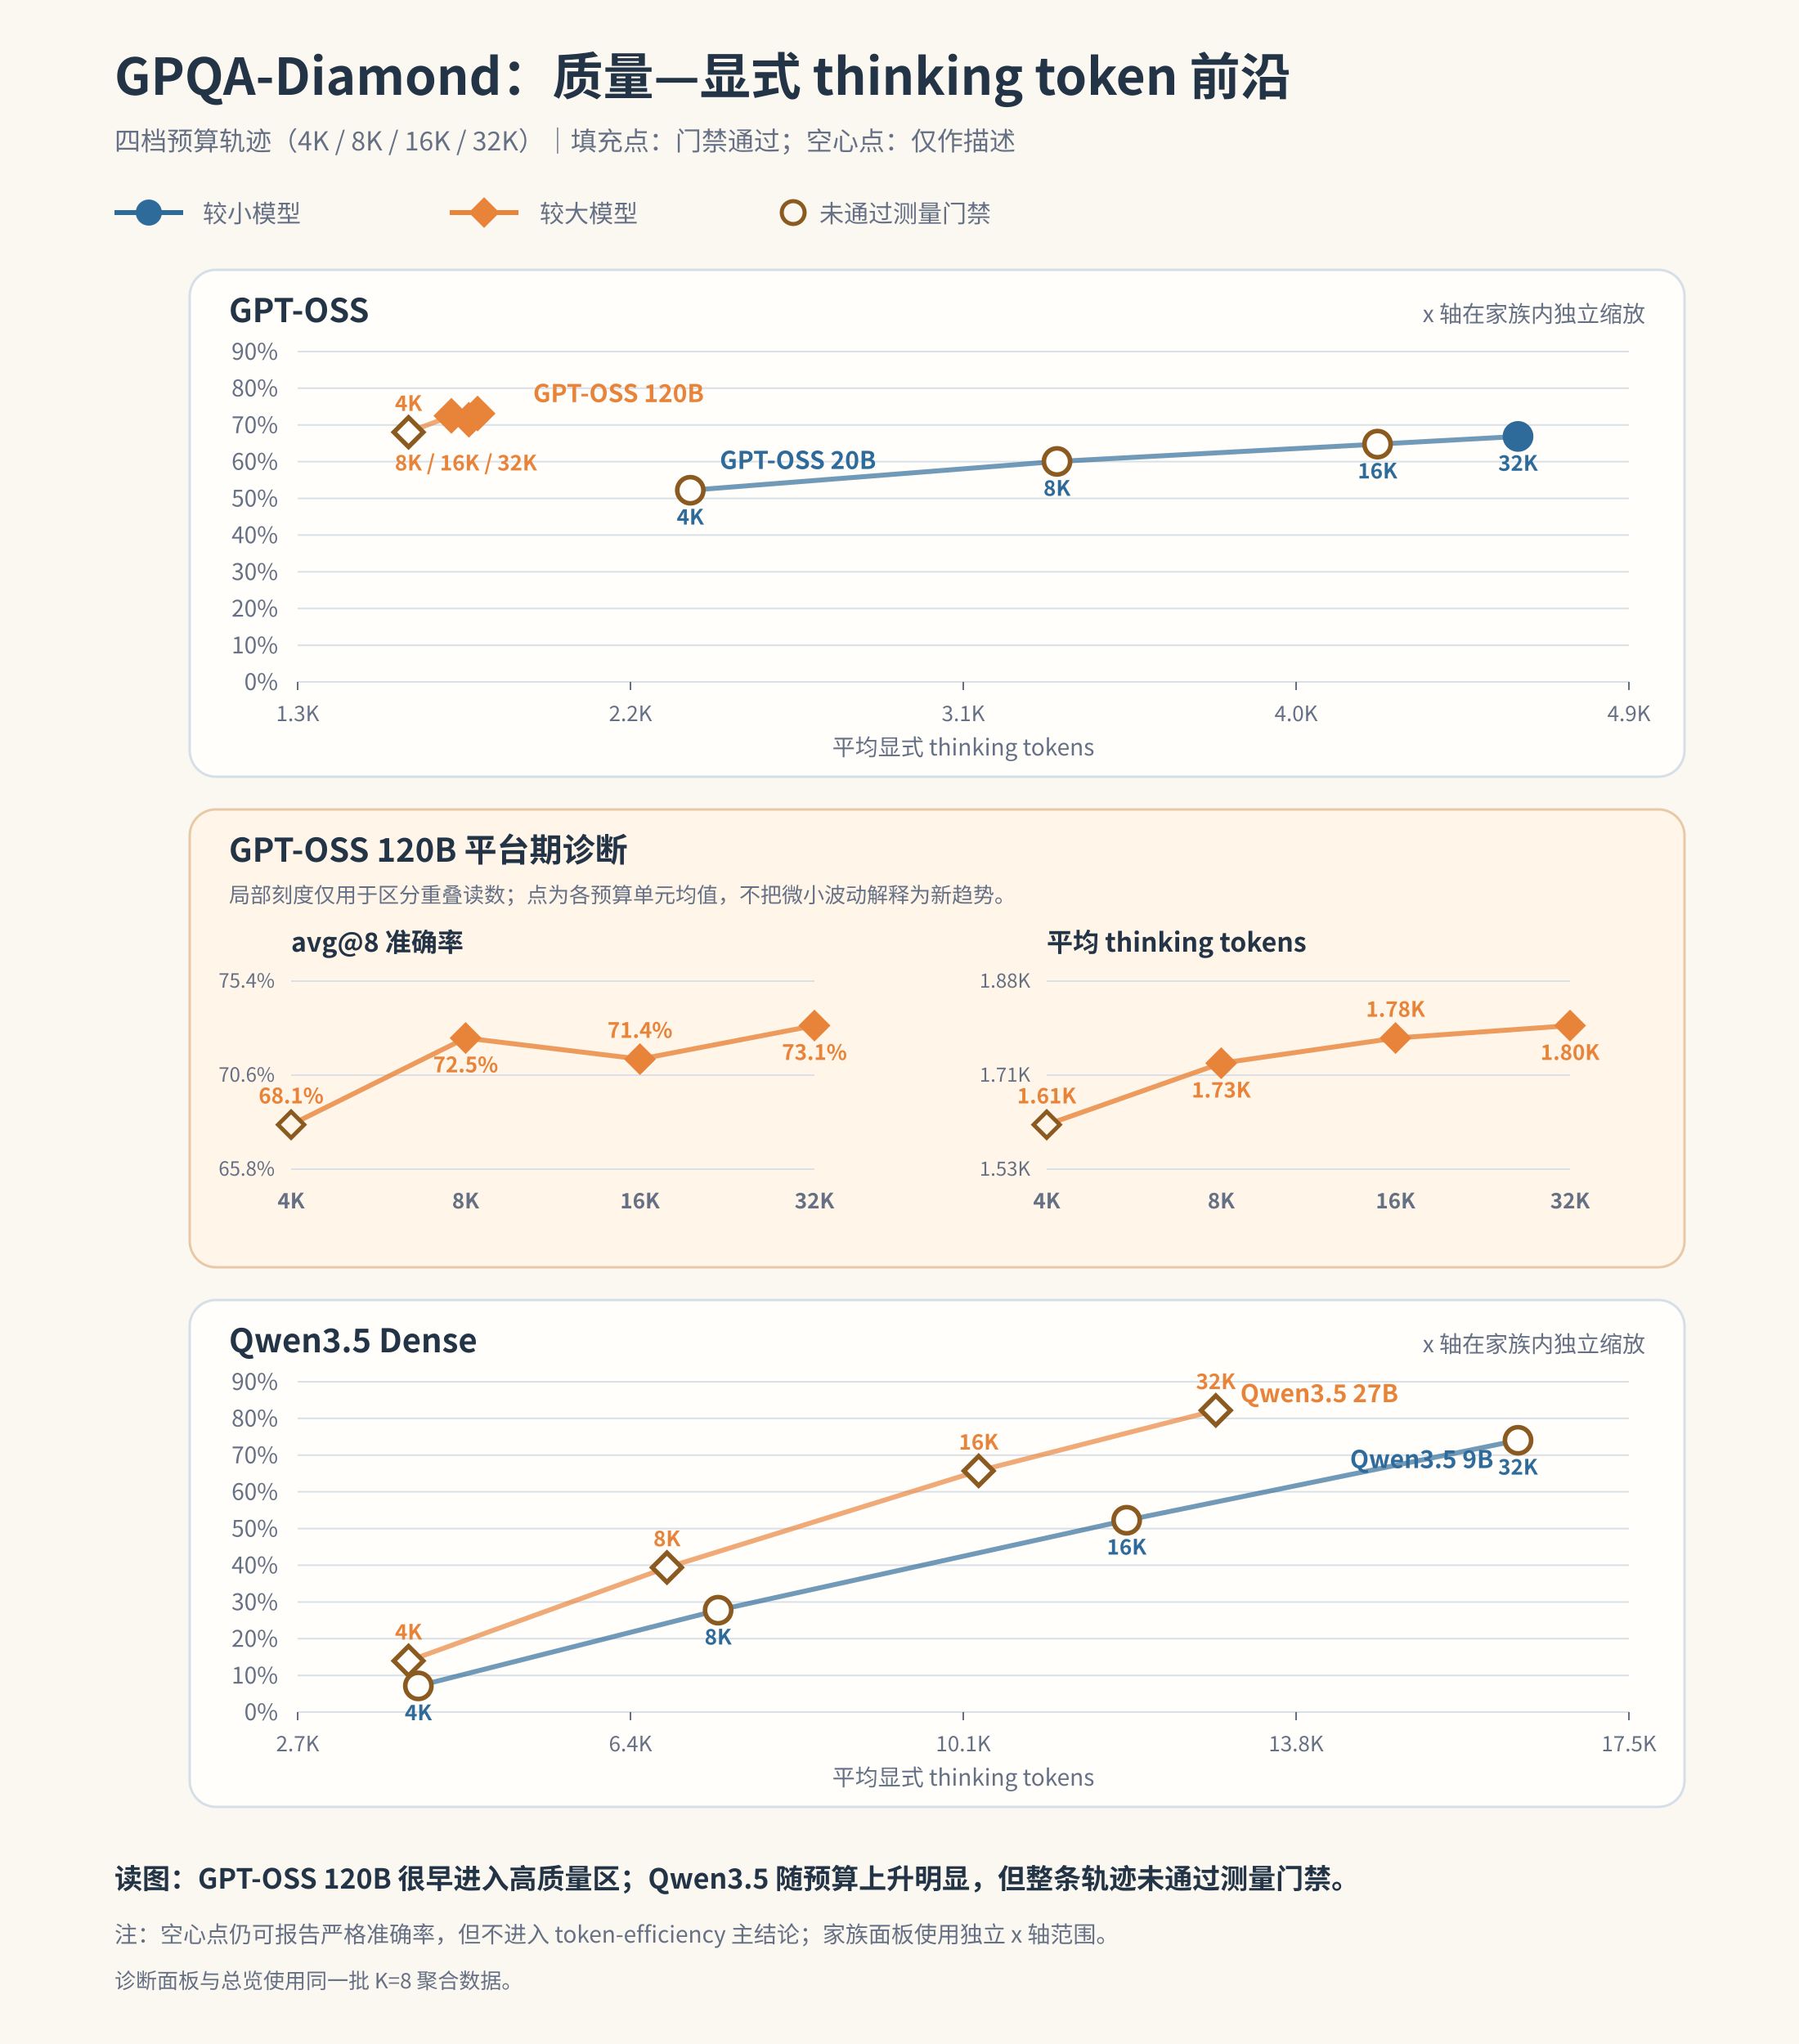
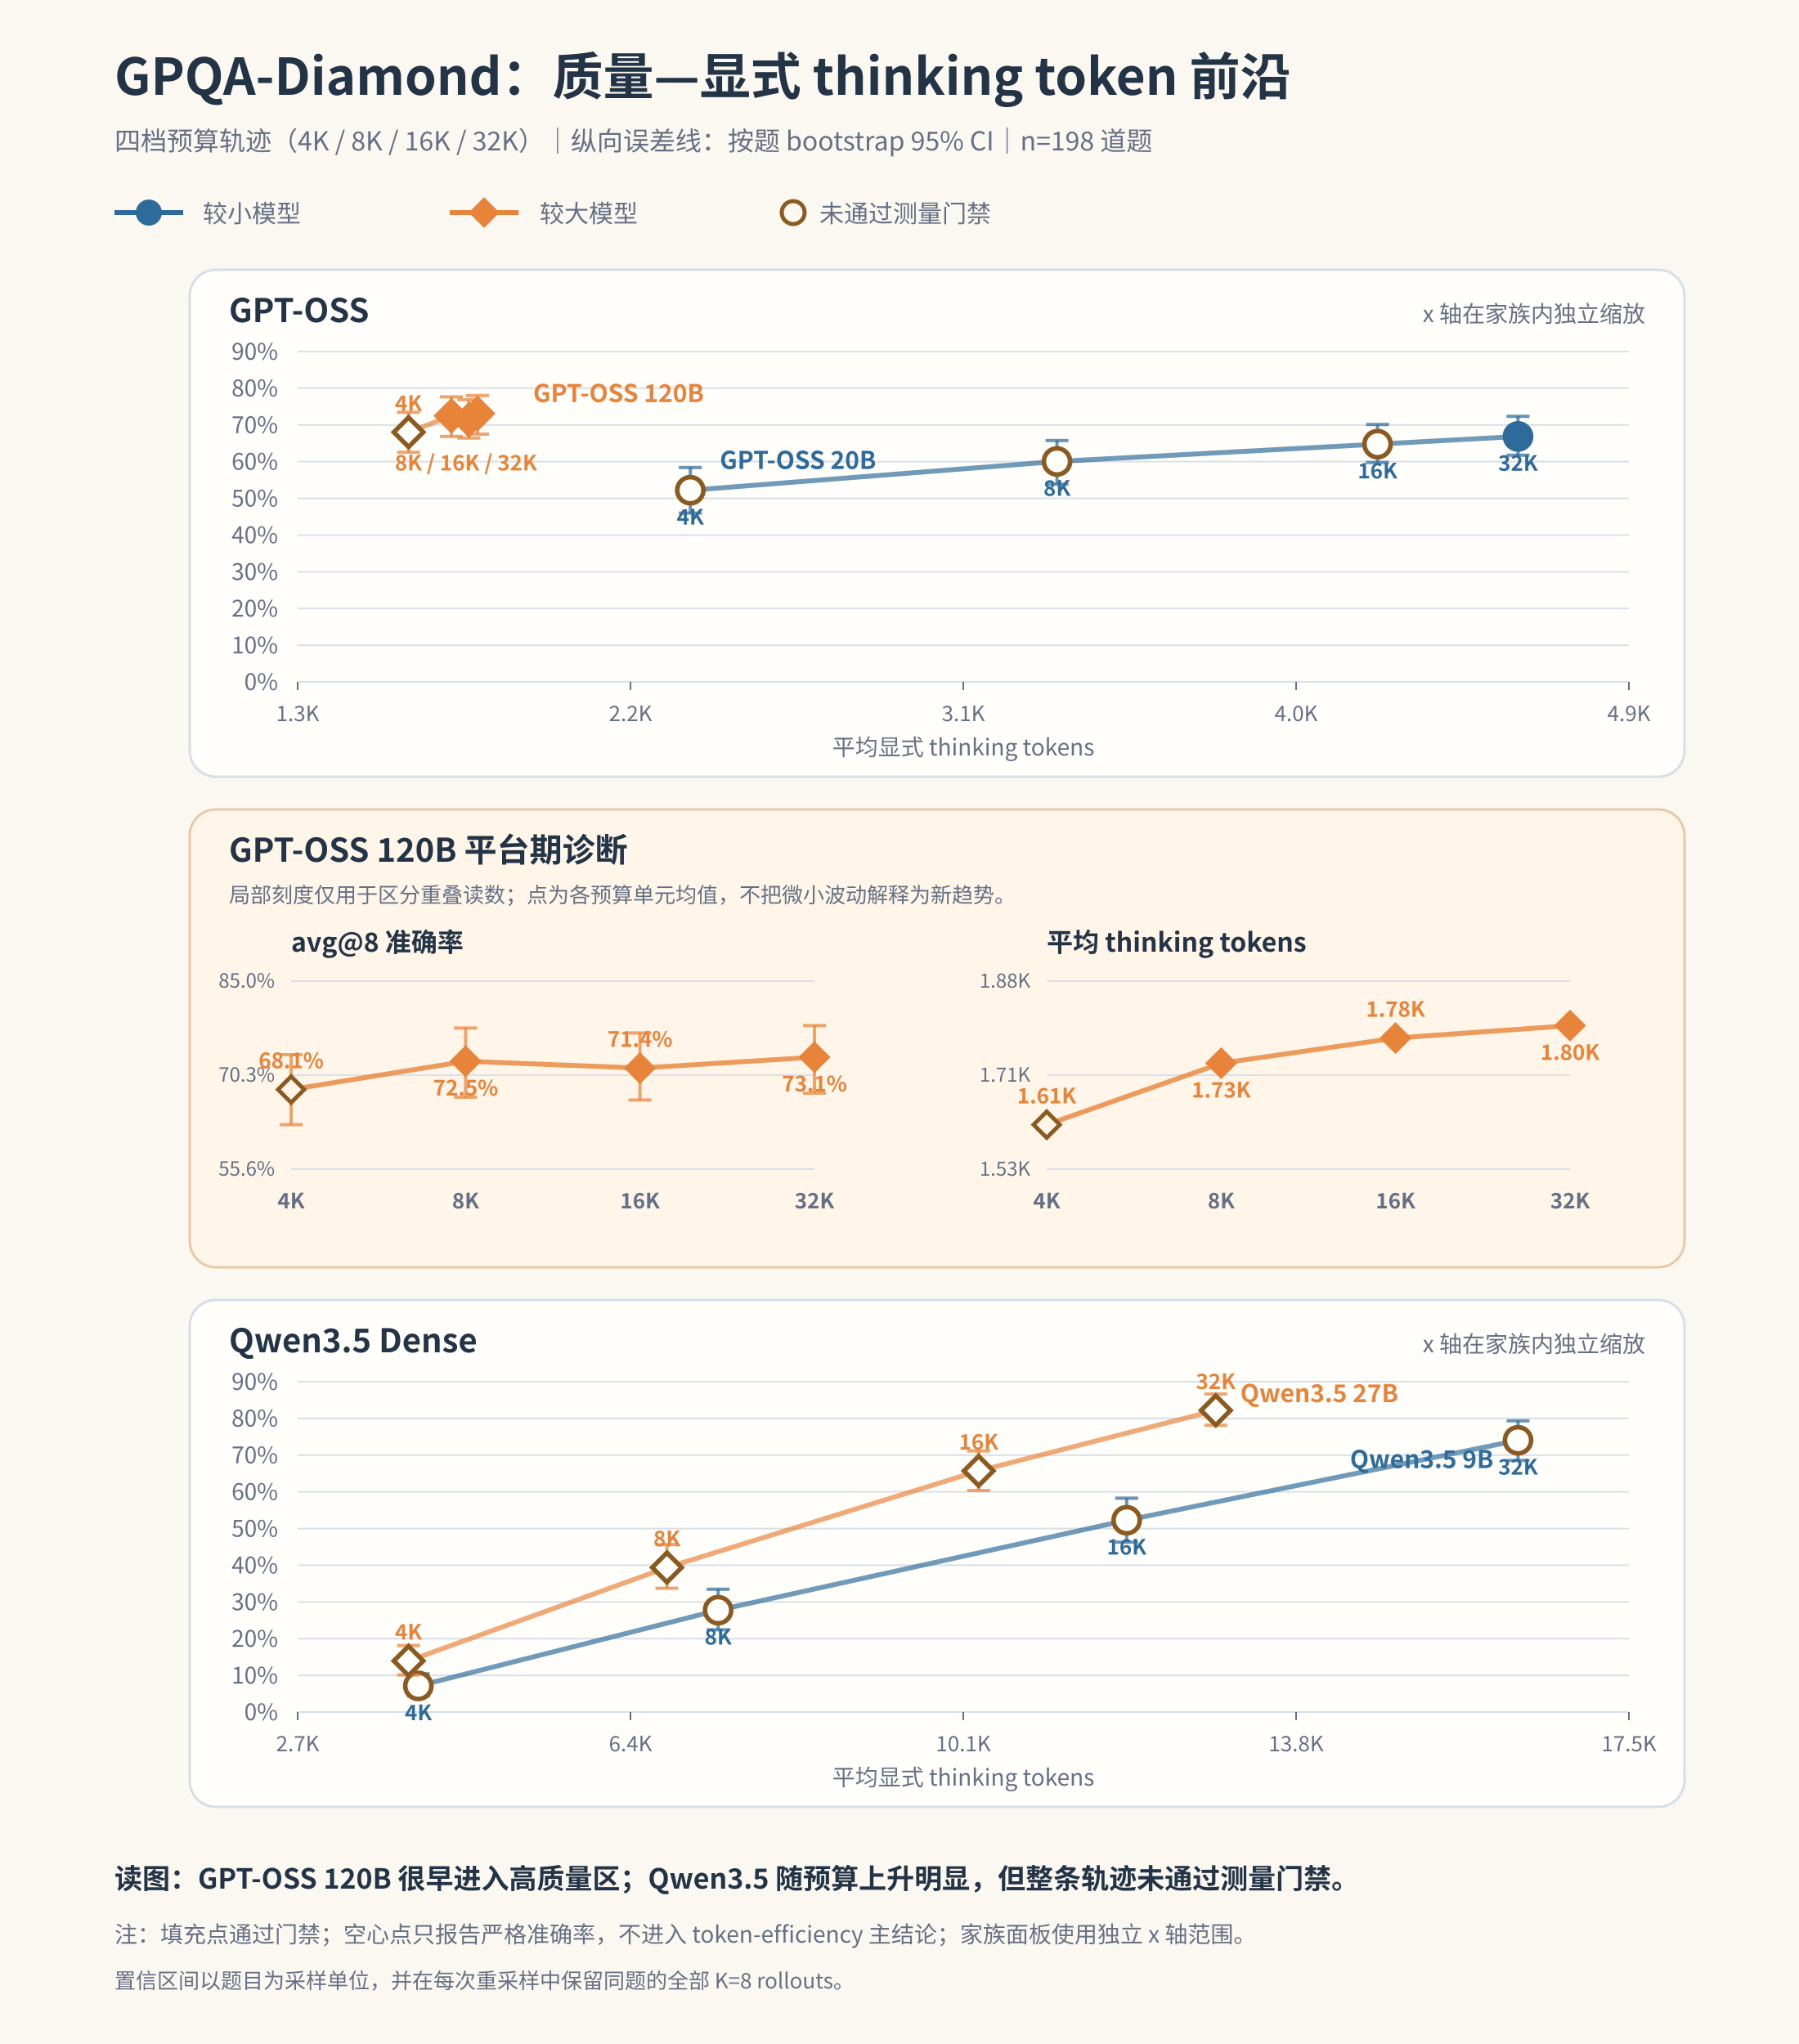
<svg xmlns="http://www.w3.org/2000/svg" width="1100" height="1250" viewBox="0 0 1100 1250" role="img">
  <rect width="1100" height="1250" fill="#FBF8F1" />
  <text x="70.0" y="58.0" fill="#243447" font-family="-apple-system, BlinkMacSystemFont, Segoe UI, Noto Sans CJK SC, sans-serif" font-size="31" font-weight="700" text-anchor="start">GPQA-Diamond：质量—显式 thinking token 前沿</text>
-   <text x="70.0" y="92.0" fill="#667085" font-family="-apple-system, BlinkMacSystemFont, Segoe UI, Noto Sans CJK SC, sans-serif" font-size="16" font-weight="400" text-anchor="start">四档预算轨迹（4K / 8K / 16K / 32K）｜填充点：门禁通过；空心点：仅作描述</text>
+   <text x="70.0" y="92.0" fill="#667085" font-family="-apple-system, BlinkMacSystemFont, Segoe UI, Noto Sans CJK SC, sans-serif" font-size="16" font-weight="400" text-anchor="start">四档预算轨迹（4K / 8K / 16K / 32K）｜纵向误差线：按题 bootstrap 95% CI｜n=198 道题</text>
  <line x1="70.0" y1="130.0" x2="112.0" y2="130.0" stroke="#2F6B9A" stroke-width="3" opacity="1" />
  <circle cx="91.0" cy="130.0" r="7" fill="#2F6B9A" stroke="#2F6B9A" stroke-width="2" />
  <text x="124.0" y="136.0" fill="#667085" font-family="-apple-system, BlinkMacSystemFont, Segoe UI, Noto Sans CJK SC, sans-serif" font-size="15" font-weight="400" text-anchor="start">较小模型</text>
  <line x1="275.0" y1="130.0" x2="317.0" y2="130.0" stroke="#E8833A" stroke-width="3" opacity="1" />
  <polygon points="296.0,122.0 304.0,130.0 296.0,138.0 288.0,130.0" fill="#E8833A" stroke="#E8833A" stroke-width="2" />
  <text x="330.0" y="136.0" fill="#667085" font-family="-apple-system, BlinkMacSystemFont, Segoe UI, Noto Sans CJK SC, sans-serif" font-size="15" font-weight="400" text-anchor="start">较大模型</text>
  <circle cx="485.0" cy="130.0" r="7" fill="#FBF8F1" stroke="#8A5A20" stroke-width="2.5" />
  <text x="501.0" y="136.0" fill="#667085" font-family="-apple-system, BlinkMacSystemFont, Segoe UI, Noto Sans CJK SC, sans-serif" font-size="15" font-weight="400" text-anchor="start">未通过测量门禁</text>
  <rect x="116" y="165" width="914" height="310" rx="16" fill="#FFFEFA" stroke="#D6DEE7" stroke-width="1.5" />
  <text x="140.0" y="197.0" fill="#243447" font-family="-apple-system, BlinkMacSystemFont, Segoe UI, Noto Sans CJK SC, sans-serif" font-size="20" font-weight="700" text-anchor="start">GPT-OSS</text>
  <text x="1006.0" y="197.0" fill="#667085" font-family="-apple-system, BlinkMacSystemFont, Segoe UI, Noto Sans CJK SC, sans-serif" font-size="14" font-weight="400" text-anchor="end">x 轴在家族内独立缩放</text>
  <line x1="182.0" y1="417.0" x2="996.0" y2="417.0" stroke="#D9E0E8" stroke-width="1" opacity="1" />
  <text x="170.0" y="422.0" fill="#667085" font-family="-apple-system, BlinkMacSystemFont, Segoe UI, Noto Sans CJK SC, sans-serif" font-size="14" font-weight="400" text-anchor="end">0%</text>
  <line x1="182.0" y1="394.6" x2="996.0" y2="394.6" stroke="#D9E0E8" stroke-width="1" opacity="1" />
  <text x="170.0" y="399.6" fill="#667085" font-family="-apple-system, BlinkMacSystemFont, Segoe UI, Noto Sans CJK SC, sans-serif" font-size="14" font-weight="400" text-anchor="end">10%</text>
  <line x1="182.0" y1="372.1" x2="996.0" y2="372.1" stroke="#D9E0E8" stroke-width="1" opacity="1" />
  <text x="170.0" y="377.1" fill="#667085" font-family="-apple-system, BlinkMacSystemFont, Segoe UI, Noto Sans CJK SC, sans-serif" font-size="14" font-weight="400" text-anchor="end">20%</text>
  <line x1="182.0" y1="349.7" x2="996.0" y2="349.7" stroke="#D9E0E8" stroke-width="1" opacity="1" />
  <text x="170.0" y="354.7" fill="#667085" font-family="-apple-system, BlinkMacSystemFont, Segoe UI, Noto Sans CJK SC, sans-serif" font-size="14" font-weight="400" text-anchor="end">30%</text>
  <line x1="182.0" y1="327.2" x2="996.0" y2="327.2" stroke="#D9E0E8" stroke-width="1" opacity="1" />
  <text x="170.0" y="332.2" fill="#667085" font-family="-apple-system, BlinkMacSystemFont, Segoe UI, Noto Sans CJK SC, sans-serif" font-size="14" font-weight="400" text-anchor="end">40%</text>
  <line x1="182.0" y1="304.8" x2="996.0" y2="304.8" stroke="#D9E0E8" stroke-width="1" opacity="1" />
  <text x="170.0" y="309.8" fill="#667085" font-family="-apple-system, BlinkMacSystemFont, Segoe UI, Noto Sans CJK SC, sans-serif" font-size="14" font-weight="400" text-anchor="end">50%</text>
  <line x1="182.0" y1="282.3" x2="996.0" y2="282.3" stroke="#D9E0E8" stroke-width="1" opacity="1" />
  <text x="170.0" y="287.3" fill="#667085" font-family="-apple-system, BlinkMacSystemFont, Segoe UI, Noto Sans CJK SC, sans-serif" font-size="14" font-weight="400" text-anchor="end">60%</text>
  <line x1="182.0" y1="259.9" x2="996.0" y2="259.9" stroke="#D9E0E8" stroke-width="1" opacity="1" />
  <text x="170.0" y="264.9" fill="#667085" font-family="-apple-system, BlinkMacSystemFont, Segoe UI, Noto Sans CJK SC, sans-serif" font-size="14" font-weight="400" text-anchor="end">70%</text>
  <line x1="182.0" y1="237.4" x2="996.0" y2="237.4" stroke="#D9E0E8" stroke-width="1" opacity="1" />
  <text x="170.0" y="242.4" fill="#667085" font-family="-apple-system, BlinkMacSystemFont, Segoe UI, Noto Sans CJK SC, sans-serif" font-size="14" font-weight="400" text-anchor="end">80%</text>
  <line x1="182.0" y1="215.0" x2="996.0" y2="215.0" stroke="#D9E0E8" stroke-width="1" opacity="1" />
  <text x="170.0" y="220.0" fill="#667085" font-family="-apple-system, BlinkMacSystemFont, Segoe UI, Noto Sans CJK SC, sans-serif" font-size="14" font-weight="400" text-anchor="end">90%</text>
  <line x1="182.0" y1="417.0" x2="182.0" y2="422.0" stroke="#667085" stroke-width="1" opacity="1" />
  <text x="182.0" y="441.0" fill="#667085" font-family="-apple-system, BlinkMacSystemFont, Segoe UI, Noto Sans CJK SC, sans-serif" font-size="13" font-weight="400" text-anchor="middle">1.3K</text>
  <line x1="385.5" y1="417.0" x2="385.5" y2="422.0" stroke="#667085" stroke-width="1" opacity="1" />
  <text x="385.5" y="441.0" fill="#667085" font-family="-apple-system, BlinkMacSystemFont, Segoe UI, Noto Sans CJK SC, sans-serif" font-size="13" font-weight="400" text-anchor="middle">2.2K</text>
  <line x1="589.0" y1="417.0" x2="589.0" y2="422.0" stroke="#667085" stroke-width="1" opacity="1" />
  <text x="589.0" y="441.0" fill="#667085" font-family="-apple-system, BlinkMacSystemFont, Segoe UI, Noto Sans CJK SC, sans-serif" font-size="13" font-weight="400" text-anchor="middle">3.1K</text>
  <line x1="792.5" y1="417.0" x2="792.5" y2="422.0" stroke="#667085" stroke-width="1" opacity="1" />
  <text x="792.5" y="441.0" fill="#667085" font-family="-apple-system, BlinkMacSystemFont, Segoe UI, Noto Sans CJK SC, sans-serif" font-size="13" font-weight="400" text-anchor="middle">4.0K</text>
  <line x1="996.0" y1="417.0" x2="996.0" y2="422.0" stroke="#667085" stroke-width="1" opacity="1" />
  <text x="996.0" y="441.0" fill="#667085" font-family="-apple-system, BlinkMacSystemFont, Segoe UI, Noto Sans CJK SC, sans-serif" font-size="13" font-weight="400" text-anchor="middle">4.9K</text>
  <text x="589.0" y="462.0" fill="#667085" font-family="-apple-system, BlinkMacSystemFont, Segoe UI, Noto Sans CJK SC, sans-serif" font-size="14" font-weight="400" text-anchor="middle">平均显式 thinking tokens</text>
  <line x1="422.1" y1="299.8" x2="646.3" y2="282.2" stroke="#2F6B9A" stroke-width="3" opacity="0.68" />
  <line x1="646.3" y1="282.2" x2="842.3" y2="271.6" stroke="#2F6B9A" stroke-width="3" opacity="0.68" />
  <line x1="842.3" y1="271.6" x2="928.2" y2="266.9" stroke="#2F6B9A" stroke-width="3" opacity="0.68" />
+   <line x1="422.1" y1="313.8" x2="422.1" y2="285.9" stroke="#2F6B9A" stroke-width="2" opacity="0.72" />
+   <line x1="415.1" y1="313.8" x2="429.1" y2="313.8" stroke="#2F6B9A" stroke-width="2" opacity="0.72" />
+   <line x1="415.1" y1="285.9" x2="429.1" y2="285.9" stroke="#2F6B9A" stroke-width="2" opacity="0.72" />
  <circle cx="422.1" cy="299.8" r="8" fill="#FFFEFA" stroke="#8A5A20" stroke-width="2.8" />
  <text x="422.1" y="320.8" fill="#2F6B9A" font-family="-apple-system, BlinkMacSystemFont, Segoe UI, Noto Sans CJK SC, sans-serif" font-size="13" font-weight="700" text-anchor="middle">4K</text>
+   <line x1="646.3" y1="296.1" x2="646.3" y2="269.4" stroke="#2F6B9A" stroke-width="2" opacity="0.72" />
+   <line x1="639.3" y1="296.1" x2="653.3" y2="296.1" stroke="#2F6B9A" stroke-width="2" opacity="0.72" />
+   <line x1="639.3" y1="269.4" x2="653.3" y2="269.4" stroke="#2F6B9A" stroke-width="2" opacity="0.72" />
  <circle cx="646.3" cy="282.2" r="8" fill="#FFFEFA" stroke="#8A5A20" stroke-width="2.8" />
  <text x="646.3" y="303.2" fill="#2F6B9A" font-family="-apple-system, BlinkMacSystemFont, Segoe UI, Noto Sans CJK SC, sans-serif" font-size="13" font-weight="700" text-anchor="middle">8K</text>
+   <line x1="842.3" y1="282.8" x2="842.3" y2="259.6" stroke="#2F6B9A" stroke-width="2" opacity="0.72" />
+   <line x1="835.3" y1="282.8" x2="849.3" y2="282.8" stroke="#2F6B9A" stroke-width="2" opacity="0.72" />
+   <line x1="835.3" y1="259.6" x2="849.3" y2="259.6" stroke="#2F6B9A" stroke-width="2" opacity="0.72" />
  <circle cx="842.3" cy="271.6" r="8" fill="#FFFEFA" stroke="#8A5A20" stroke-width="2.8" />
  <text x="842.3" y="292.6" fill="#2F6B9A" font-family="-apple-system, BlinkMacSystemFont, Segoe UI, Noto Sans CJK SC, sans-serif" font-size="13" font-weight="700" text-anchor="middle">16K</text>
+   <line x1="928.2" y1="278.4" x2="928.2" y2="254.6" stroke="#2F6B9A" stroke-width="2" opacity="0.72" />
+   <line x1="921.2" y1="278.4" x2="935.2" y2="278.4" stroke="#2F6B9A" stroke-width="2" opacity="0.72" />
+   <line x1="921.2" y1="254.6" x2="935.2" y2="254.6" stroke="#2F6B9A" stroke-width="2" opacity="0.72" />
  <circle cx="928.2" cy="266.9" r="8" fill="#2F6B9A" stroke="#2F6B9A" stroke-width="2.8" />
  <text x="928.2" y="287.9" fill="#2F6B9A" font-family="-apple-system, BlinkMacSystemFont, Segoe UI, Noto Sans CJK SC, sans-serif" font-size="13" font-weight="700" text-anchor="middle">32K</text>
  <text x="440.1" y="286.8" fill="#2F6B9A" font-family="-apple-system, BlinkMacSystemFont, Segoe UI, Noto Sans CJK SC, sans-serif" font-size="15" font-weight="700" text-anchor="start">GPT-OSS 20B</text>
  <line x1="249.8" y1="264.3" x2="276.0" y2="254.3" stroke="#E8833A" stroke-width="3" opacity="0.68" />
  <line x1="276.0" y1="254.3" x2="286.7" y2="256.7" stroke="#E8833A" stroke-width="3" opacity="0.68" />
  <line x1="286.7" y1="256.7" x2="292.0" y2="252.9" stroke="#E8833A" stroke-width="3" opacity="0.68" />
+   <line x1="249.8" y1="276.6" x2="249.8" y2="252.1" stroke="#E8833A" stroke-width="2" opacity="0.72" />
+   <line x1="242.8" y1="276.6" x2="256.8" y2="276.6" stroke="#E8833A" stroke-width="2" opacity="0.72" />
+   <line x1="242.8" y1="252.1" x2="256.8" y2="252.1" stroke="#E8833A" stroke-width="2" opacity="0.72" />
  <polygon points="249.8,255.3 258.8,264.3 249.8,273.3 240.8,264.3" fill="#FFFEFA" stroke="#8A5A20" stroke-width="2.8" />
  <text x="249.8" y="251.3" fill="#E8833A" font-family="-apple-system, BlinkMacSystemFont, Segoe UI, Noto Sans CJK SC, sans-serif" font-size="13" font-weight="700" text-anchor="middle">4K</text>
+   <line x1="276.0" y1="266.9" x2="276.0" y2="242.7" stroke="#E8833A" stroke-width="2" opacity="0.72" />
+   <line x1="269.0" y1="266.9" x2="283.0" y2="266.9" stroke="#E8833A" stroke-width="2" opacity="0.72" />
+   <line x1="269.0" y1="242.7" x2="283.0" y2="242.7" stroke="#E8833A" stroke-width="2" opacity="0.72" />
  <polygon points="276.0,245.3 285.0,254.3 276.0,263.3 267.0,254.3" fill="#E8833A" stroke="#E8833A" stroke-width="2.8" />
+   <line x1="286.7" y1="267.9" x2="286.7" y2="244.4" stroke="#E8833A" stroke-width="2" opacity="0.72" />
+   <line x1="279.7" y1="267.9" x2="293.7" y2="267.9" stroke="#E8833A" stroke-width="2" opacity="0.72" />
+   <line x1="279.7" y1="244.4" x2="293.7" y2="244.4" stroke="#E8833A" stroke-width="2" opacity="0.72" />
  <polygon points="286.7,247.7 295.7,256.7 286.7,265.7 277.7,256.7" fill="#E8833A" stroke="#E8833A" stroke-width="2.8" />
+   <line x1="292.0" y1="265.5" x2="292.0" y2="241.9" stroke="#E8833A" stroke-width="2" opacity="0.72" />
+   <line x1="285.0" y1="265.5" x2="299.0" y2="265.5" stroke="#E8833A" stroke-width="2" opacity="0.72" />
+   <line x1="285.0" y1="241.9" x2="299.0" y2="241.9" stroke="#E8833A" stroke-width="2" opacity="0.72" />
  <polygon points="292.0,243.9 301.0,252.9 292.0,261.9 283.0,252.9" fill="#E8833A" stroke="#E8833A" stroke-width="2.8" />
  <text x="284.9" y="287.7" fill="#E8833A" font-family="-apple-system, BlinkMacSystemFont, Segoe UI, Noto Sans CJK SC, sans-serif" font-size="13" font-weight="700" text-anchor="middle">8K / 16K / 32K</text>
  <text x="326.0" y="245.9" fill="#E8833A" font-family="-apple-system, BlinkMacSystemFont, Segoe UI, Noto Sans CJK SC, sans-serif" font-size="15" font-weight="700" text-anchor="start">GPT-OSS 120B</text>
  <rect x="116" y="495" width="914" height="280" rx="16" fill="#FFF5E9" stroke="#E8C9A7" stroke-width="1.5" />
  <text x="140.0" y="527.0" fill="#243447" font-family="-apple-system, BlinkMacSystemFont, Segoe UI, Noto Sans CJK SC, sans-serif" font-size="20" font-weight="700" text-anchor="start">GPT-OSS 120B 平台期诊断</text>
  <text x="140.0" y="552.0" fill="#667085" font-family="-apple-system, BlinkMacSystemFont, Segoe UI, Noto Sans CJK SC, sans-serif" font-size="13" font-weight="400" text-anchor="start">局部刻度仅用于区分重叠读数；点为各预算单元均值，不把微小波动解释为新趋势。</text>
  <text x="178.0" y="582.0" fill="#243447" font-family="-apple-system, BlinkMacSystemFont, Segoe UI, Noto Sans CJK SC, sans-serif" font-size="16" font-weight="700" text-anchor="start">avg@8 准确率</text>
  <line x1="178.0" y1="715.0" x2="498.0" y2="715.0" stroke="#D9E0E8" stroke-width="1" opacity="1" />
-   <text x="168.0" y="719.0" fill="#667085" font-family="-apple-system, BlinkMacSystemFont, Segoe UI, Noto Sans CJK SC, sans-serif" font-size="12" font-weight="400" text-anchor="end">65.8%</text>
+   <text x="168.0" y="719.0" fill="#667085" font-family="-apple-system, BlinkMacSystemFont, Segoe UI, Noto Sans CJK SC, sans-serif" font-size="12" font-weight="400" text-anchor="end">55.6%</text>
  <line x1="178.0" y1="657.5" x2="498.0" y2="657.5" stroke="#D9E0E8" stroke-width="1" opacity="1" />
-   <text x="168.0" y="661.5" fill="#667085" font-family="-apple-system, BlinkMacSystemFont, Segoe UI, Noto Sans CJK SC, sans-serif" font-size="12" font-weight="400" text-anchor="end">70.6%</text>
+   <text x="168.0" y="661.5" fill="#667085" font-family="-apple-system, BlinkMacSystemFont, Segoe UI, Noto Sans CJK SC, sans-serif" font-size="12" font-weight="400" text-anchor="end">70.3%</text>
  <line x1="178.0" y1="600.0" x2="498.0" y2="600.0" stroke="#D9E0E8" stroke-width="1" opacity="1" />
-   <text x="168.0" y="604.0" fill="#667085" font-family="-apple-system, BlinkMacSystemFont, Segoe UI, Noto Sans CJK SC, sans-serif" font-size="12" font-weight="400" text-anchor="end">75.4%</text>
-   <line x1="178.0" y1="687.8" x2="284.7" y2="634.8" stroke="#E8833A" stroke-width="3" opacity="0.8" />
-   <line x1="284.7" y1="634.8" x2="391.3" y2="647.7" stroke="#E8833A" stroke-width="3" opacity="0.8" />
-   <line x1="391.3" y1="647.7" x2="498.0" y2="627.2" stroke="#E8833A" stroke-width="3" opacity="0.8" />
-   <polygon points="178.0,679.8 186.0,687.8 178.0,695.8 170.0,687.8" fill="#FFF5E9" stroke="#8A5A20" stroke-width="2.5" />
-   <text x="178.0" y="674.8" fill="#E8833A" font-family="-apple-system, BlinkMacSystemFont, Segoe UI, Noto Sans CJK SC, sans-serif" font-size="13" font-weight="700" text-anchor="middle">68.1%</text>
+   <text x="168.0" y="604.0" fill="#667085" font-family="-apple-system, BlinkMacSystemFont, Segoe UI, Noto Sans CJK SC, sans-serif" font-size="12" font-weight="400" text-anchor="end">85.0%</text>
+   <line x1="178.0" y1="666.3" x2="284.7" y2="649.0" stroke="#E8833A" stroke-width="3" opacity="0.8" />
+   <line x1="284.7" y1="649.0" x2="391.3" y2="653.2" stroke="#E8833A" stroke-width="3" opacity="0.8" />
+   <line x1="391.3" y1="653.2" x2="498.0" y2="646.5" stroke="#E8833A" stroke-width="3" opacity="0.8" />
+   <line x1="178.0" y1="687.8" x2="178.0" y2="645.0" stroke="#E8833A" stroke-width="2" opacity="0.72" />
+   <line x1="171.0" y1="687.8" x2="185.0" y2="687.8" stroke="#E8833A" stroke-width="2" opacity="0.72" />
+   <line x1="171.0" y1="645.0" x2="185.0" y2="645.0" stroke="#E8833A" stroke-width="2" opacity="0.72" />
+   <polygon points="178.0,658.3 186.0,666.3 178.0,674.3 170.0,666.3" fill="#FFF5E9" stroke="#8A5A20" stroke-width="2.5" />
+   <text x="178.0" y="653.3" fill="#E8833A" font-family="-apple-system, BlinkMacSystemFont, Segoe UI, Noto Sans CJK SC, sans-serif" font-size="13" font-weight="700" text-anchor="middle">68.1%</text>
  <text x="178.0" y="739.0" fill="#667085" font-family="-apple-system, BlinkMacSystemFont, Segoe UI, Noto Sans CJK SC, sans-serif" font-size="13" font-weight="600" text-anchor="middle">4K</text>
-   <polygon points="284.7,626.8 292.7,634.8 284.7,642.8 276.7,634.8" fill="#E8833A" stroke="#E8833A" stroke-width="2.5" />
-   <text x="284.7" y="655.8" fill="#E8833A" font-family="-apple-system, BlinkMacSystemFont, Segoe UI, Noto Sans CJK SC, sans-serif" font-size="13" font-weight="700" text-anchor="middle">72.5%</text>
+   <line x1="284.7" y1="671.0" x2="284.7" y2="628.7" stroke="#E8833A" stroke-width="2" opacity="0.72" />
+   <line x1="277.7" y1="671.0" x2="291.7" y2="671.0" stroke="#E8833A" stroke-width="2" opacity="0.72" />
+   <line x1="277.7" y1="628.7" x2="291.7" y2="628.7" stroke="#E8833A" stroke-width="2" opacity="0.72" />
+   <polygon points="284.7,641.0 292.7,649.0 284.7,657.0 276.7,649.0" fill="#E8833A" stroke="#E8833A" stroke-width="2.5" />
+   <text x="284.7" y="670.0" fill="#E8833A" font-family="-apple-system, BlinkMacSystemFont, Segoe UI, Noto Sans CJK SC, sans-serif" font-size="13" font-weight="700" text-anchor="middle">72.5%</text>
  <text x="284.7" y="739.0" fill="#667085" font-family="-apple-system, BlinkMacSystemFont, Segoe UI, Noto Sans CJK SC, sans-serif" font-size="13" font-weight="600" text-anchor="middle">8K</text>
-   <polygon points="391.3,639.7 399.3,647.7 391.3,655.7 383.3,647.7" fill="#E8833A" stroke="#E8833A" stroke-width="2.5" />
-   <text x="391.3" y="634.7" fill="#E8833A" font-family="-apple-system, BlinkMacSystemFont, Segoe UI, Noto Sans CJK SC, sans-serif" font-size="13" font-weight="700" text-anchor="middle">71.4%</text>
+   <line x1="391.3" y1="672.7" x2="391.3" y2="631.7" stroke="#E8833A" stroke-width="2" opacity="0.72" />
+   <line x1="384.3" y1="672.7" x2="398.3" y2="672.7" stroke="#E8833A" stroke-width="2" opacity="0.72" />
+   <line x1="384.3" y1="631.7" x2="398.3" y2="631.7" stroke="#E8833A" stroke-width="2" opacity="0.72" />
+   <polygon points="391.3,645.2 399.3,653.2 391.3,661.2 383.3,653.2" fill="#E8833A" stroke="#E8833A" stroke-width="2.5" />
+   <text x="391.3" y="640.2" fill="#E8833A" font-family="-apple-system, BlinkMacSystemFont, Segoe UI, Noto Sans CJK SC, sans-serif" font-size="13" font-weight="700" text-anchor="middle">71.4%</text>
  <text x="391.3" y="739.0" fill="#667085" font-family="-apple-system, BlinkMacSystemFont, Segoe UI, Noto Sans CJK SC, sans-serif" font-size="13" font-weight="600" text-anchor="middle">16K</text>
-   <polygon points="498.0,619.2 506.0,627.2 498.0,635.2 490.0,627.2" fill="#E8833A" stroke="#E8833A" stroke-width="2.5" />
-   <text x="498.0" y="648.2" fill="#E8833A" font-family="-apple-system, BlinkMacSystemFont, Segoe UI, Noto Sans CJK SC, sans-serif" font-size="13" font-weight="700" text-anchor="middle">73.1%</text>
+   <line x1="498.0" y1="668.5" x2="498.0" y2="627.2" stroke="#E8833A" stroke-width="2" opacity="0.72" />
+   <line x1="491.0" y1="668.5" x2="505.0" y2="668.5" stroke="#E8833A" stroke-width="2" opacity="0.72" />
+   <line x1="491.0" y1="627.2" x2="505.0" y2="627.2" stroke="#E8833A" stroke-width="2" opacity="0.72" />
+   <polygon points="498.0,638.5 506.0,646.5 498.0,654.5 490.0,646.5" fill="#E8833A" stroke="#E8833A" stroke-width="2.5" />
+   <text x="498.0" y="667.5" fill="#E8833A" font-family="-apple-system, BlinkMacSystemFont, Segoe UI, Noto Sans CJK SC, sans-serif" font-size="13" font-weight="700" text-anchor="middle">73.1%</text>
  <text x="498.0" y="739.0" fill="#667085" font-family="-apple-system, BlinkMacSystemFont, Segoe UI, Noto Sans CJK SC, sans-serif" font-size="13" font-weight="600" text-anchor="middle">32K</text>
  <text x="640.0" y="582.0" fill="#243447" font-family="-apple-system, BlinkMacSystemFont, Segoe UI, Noto Sans CJK SC, sans-serif" font-size="16" font-weight="700" text-anchor="start">平均 thinking tokens</text>
  <line x1="640.0" y1="715.0" x2="960.0" y2="715.0" stroke="#D9E0E8" stroke-width="1" opacity="1" />
  <text x="630.0" y="719.0" fill="#667085" font-family="-apple-system, BlinkMacSystemFont, Segoe UI, Noto Sans CJK SC, sans-serif" font-size="12" font-weight="400" text-anchor="end">1.53K</text>
  <line x1="640.0" y1="657.5" x2="960.0" y2="657.5" stroke="#D9E0E8" stroke-width="1" opacity="1" />
  <text x="630.0" y="661.5" fill="#667085" font-family="-apple-system, BlinkMacSystemFont, Segoe UI, Noto Sans CJK SC, sans-serif" font-size="12" font-weight="400" text-anchor="end">1.71K</text>
  <line x1="640.0" y1="600.0" x2="960.0" y2="600.0" stroke="#D9E0E8" stroke-width="1" opacity="1" />
  <text x="630.0" y="604.0" fill="#667085" font-family="-apple-system, BlinkMacSystemFont, Segoe UI, Noto Sans CJK SC, sans-serif" font-size="12" font-weight="400" text-anchor="end">1.88K</text>
  <line x1="640.0" y1="687.8" x2="746.7" y2="650.2" stroke="#E8833A" stroke-width="3" opacity="0.8" />
  <line x1="746.7" y1="650.2" x2="853.3" y2="634.8" stroke="#E8833A" stroke-width="3" opacity="0.8" />
  <line x1="853.3" y1="634.8" x2="960.0" y2="627.2" stroke="#E8833A" stroke-width="3" opacity="0.8" />
  <polygon points="640.0,679.8 648.0,687.8 640.0,695.8 632.0,687.8" fill="#FFF5E9" stroke="#8A5A20" stroke-width="2.5" />
  <text x="640.0" y="674.8" fill="#E8833A" font-family="-apple-system, BlinkMacSystemFont, Segoe UI, Noto Sans CJK SC, sans-serif" font-size="13" font-weight="700" text-anchor="middle">1.61K</text>
  <text x="640.0" y="739.0" fill="#667085" font-family="-apple-system, BlinkMacSystemFont, Segoe UI, Noto Sans CJK SC, sans-serif" font-size="13" font-weight="600" text-anchor="middle">4K</text>
  <polygon points="746.7,642.2 754.7,650.2 746.7,658.2 738.7,650.2" fill="#E8833A" stroke="#E8833A" stroke-width="2.5" />
  <text x="746.7" y="671.2" fill="#E8833A" font-family="-apple-system, BlinkMacSystemFont, Segoe UI, Noto Sans CJK SC, sans-serif" font-size="13" font-weight="700" text-anchor="middle">1.73K</text>
  <text x="746.7" y="739.0" fill="#667085" font-family="-apple-system, BlinkMacSystemFont, Segoe UI, Noto Sans CJK SC, sans-serif" font-size="13" font-weight="600" text-anchor="middle">8K</text>
  <polygon points="853.3,626.8 861.3,634.8 853.3,642.8 845.3,634.8" fill="#E8833A" stroke="#E8833A" stroke-width="2.5" />
  <text x="853.3" y="621.8" fill="#E8833A" font-family="-apple-system, BlinkMacSystemFont, Segoe UI, Noto Sans CJK SC, sans-serif" font-size="13" font-weight="700" text-anchor="middle">1.78K</text>
  <text x="853.3" y="739.0" fill="#667085" font-family="-apple-system, BlinkMacSystemFont, Segoe UI, Noto Sans CJK SC, sans-serif" font-size="13" font-weight="600" text-anchor="middle">16K</text>
  <polygon points="960.0,619.2 968.0,627.2 960.0,635.2 952.0,627.2" fill="#E8833A" stroke="#E8833A" stroke-width="2.5" />
  <text x="960.0" y="648.2" fill="#E8833A" font-family="-apple-system, BlinkMacSystemFont, Segoe UI, Noto Sans CJK SC, sans-serif" font-size="13" font-weight="700" text-anchor="middle">1.80K</text>
  <text x="960.0" y="739.0" fill="#667085" font-family="-apple-system, BlinkMacSystemFont, Segoe UI, Noto Sans CJK SC, sans-serif" font-size="13" font-weight="600" text-anchor="middle">32K</text>
  <rect x="116" y="795" width="914" height="310" rx="16" fill="#FFFEFA" stroke="#D6DEE7" stroke-width="1.5" />
  <text x="140.0" y="827.0" fill="#243447" font-family="-apple-system, BlinkMacSystemFont, Segoe UI, Noto Sans CJK SC, sans-serif" font-size="20" font-weight="700" text-anchor="start">Qwen3.5 Dense</text>
  <text x="1006.0" y="827.0" fill="#667085" font-family="-apple-system, BlinkMacSystemFont, Segoe UI, Noto Sans CJK SC, sans-serif" font-size="14" font-weight="400" text-anchor="end">x 轴在家族内独立缩放</text>
  <line x1="182.0" y1="1047.0" x2="996.0" y2="1047.0" stroke="#D9E0E8" stroke-width="1" opacity="1" />
  <text x="170.0" y="1052.0" fill="#667085" font-family="-apple-system, BlinkMacSystemFont, Segoe UI, Noto Sans CJK SC, sans-serif" font-size="14" font-weight="400" text-anchor="end">0%</text>
  <line x1="182.0" y1="1024.6" x2="996.0" y2="1024.6" stroke="#D9E0E8" stroke-width="1" opacity="1" />
  <text x="170.0" y="1029.6" fill="#667085" font-family="-apple-system, BlinkMacSystemFont, Segoe UI, Noto Sans CJK SC, sans-serif" font-size="14" font-weight="400" text-anchor="end">10%</text>
  <line x1="182.0" y1="1002.1" x2="996.0" y2="1002.1" stroke="#D9E0E8" stroke-width="1" opacity="1" />
  <text x="170.0" y="1007.1" fill="#667085" font-family="-apple-system, BlinkMacSystemFont, Segoe UI, Noto Sans CJK SC, sans-serif" font-size="14" font-weight="400" text-anchor="end">20%</text>
  <line x1="182.0" y1="979.7" x2="996.0" y2="979.7" stroke="#D9E0E8" stroke-width="1" opacity="1" />
  <text x="170.0" y="984.7" fill="#667085" font-family="-apple-system, BlinkMacSystemFont, Segoe UI, Noto Sans CJK SC, sans-serif" font-size="14" font-weight="400" text-anchor="end">30%</text>
  <line x1="182.0" y1="957.2" x2="996.0" y2="957.2" stroke="#D9E0E8" stroke-width="1" opacity="1" />
  <text x="170.0" y="962.2" fill="#667085" font-family="-apple-system, BlinkMacSystemFont, Segoe UI, Noto Sans CJK SC, sans-serif" font-size="14" font-weight="400" text-anchor="end">40%</text>
  <line x1="182.0" y1="934.8" x2="996.0" y2="934.8" stroke="#D9E0E8" stroke-width="1" opacity="1" />
  <text x="170.0" y="939.8" fill="#667085" font-family="-apple-system, BlinkMacSystemFont, Segoe UI, Noto Sans CJK SC, sans-serif" font-size="14" font-weight="400" text-anchor="end">50%</text>
  <line x1="182.0" y1="912.3" x2="996.0" y2="912.3" stroke="#D9E0E8" stroke-width="1" opacity="1" />
  <text x="170.0" y="917.3" fill="#667085" font-family="-apple-system, BlinkMacSystemFont, Segoe UI, Noto Sans CJK SC, sans-serif" font-size="14" font-weight="400" text-anchor="end">60%</text>
  <line x1="182.0" y1="889.9" x2="996.0" y2="889.9" stroke="#D9E0E8" stroke-width="1" opacity="1" />
  <text x="170.0" y="894.9" fill="#667085" font-family="-apple-system, BlinkMacSystemFont, Segoe UI, Noto Sans CJK SC, sans-serif" font-size="14" font-weight="400" text-anchor="end">70%</text>
  <line x1="182.0" y1="867.4" x2="996.0" y2="867.4" stroke="#D9E0E8" stroke-width="1" opacity="1" />
  <text x="170.0" y="872.4" fill="#667085" font-family="-apple-system, BlinkMacSystemFont, Segoe UI, Noto Sans CJK SC, sans-serif" font-size="14" font-weight="400" text-anchor="end">80%</text>
  <line x1="182.0" y1="845.0" x2="996.0" y2="845.0" stroke="#D9E0E8" stroke-width="1" opacity="1" />
  <text x="170.0" y="850.0" fill="#667085" font-family="-apple-system, BlinkMacSystemFont, Segoe UI, Noto Sans CJK SC, sans-serif" font-size="14" font-weight="400" text-anchor="end">90%</text>
  <line x1="182.0" y1="1047.0" x2="182.0" y2="1052.0" stroke="#667085" stroke-width="1" opacity="1" />
  <text x="182.0" y="1071.0" fill="#667085" font-family="-apple-system, BlinkMacSystemFont, Segoe UI, Noto Sans CJK SC, sans-serif" font-size="13" font-weight="400" text-anchor="middle">2.7K</text>
  <line x1="385.5" y1="1047.0" x2="385.5" y2="1052.0" stroke="#667085" stroke-width="1" opacity="1" />
  <text x="385.5" y="1071.0" fill="#667085" font-family="-apple-system, BlinkMacSystemFont, Segoe UI, Noto Sans CJK SC, sans-serif" font-size="13" font-weight="400" text-anchor="middle">6.4K</text>
  <line x1="589.0" y1="1047.0" x2="589.0" y2="1052.0" stroke="#667085" stroke-width="1" opacity="1" />
  <text x="589.0" y="1071.0" fill="#667085" font-family="-apple-system, BlinkMacSystemFont, Segoe UI, Noto Sans CJK SC, sans-serif" font-size="13" font-weight="400" text-anchor="middle">10.1K</text>
  <line x1="792.5" y1="1047.0" x2="792.5" y2="1052.0" stroke="#667085" stroke-width="1" opacity="1" />
  <text x="792.5" y="1071.0" fill="#667085" font-family="-apple-system, BlinkMacSystemFont, Segoe UI, Noto Sans CJK SC, sans-serif" font-size="13" font-weight="400" text-anchor="middle">13.8K</text>
  <line x1="996.0" y1="1047.0" x2="996.0" y2="1052.0" stroke="#667085" stroke-width="1" opacity="1" />
  <text x="996.0" y="1071.0" fill="#667085" font-family="-apple-system, BlinkMacSystemFont, Segoe UI, Noto Sans CJK SC, sans-serif" font-size="13" font-weight="400" text-anchor="middle">17.5K</text>
  <text x="589.0" y="1092.0" fill="#667085" font-family="-apple-system, BlinkMacSystemFont, Segoe UI, Noto Sans CJK SC, sans-serif" font-size="14" font-weight="400" text-anchor="middle">平均显式 thinking tokens</text>
  <line x1="255.8" y1="1031.0" x2="439.1" y2="984.7" stroke="#2F6B9A" stroke-width="3" opacity="0.68" />
  <line x1="439.1" y1="984.7" x2="688.9" y2="929.7" stroke="#2F6B9A" stroke-width="3" opacity="0.68" />
  <line x1="688.9" y1="929.7" x2="928.2" y2="880.8" stroke="#2F6B9A" stroke-width="3" opacity="0.68" />
+   <line x1="255.8" y1="1037.2" x2="255.8" y2="1023.6" stroke="#2F6B9A" stroke-width="2" opacity="0.72" />
+   <line x1="248.8" y1="1037.2" x2="262.8" y2="1037.2" stroke="#2F6B9A" stroke-width="2" opacity="0.72" />
+   <line x1="248.8" y1="1023.6" x2="262.8" y2="1023.6" stroke="#2F6B9A" stroke-width="2" opacity="0.72" />
  <circle cx="255.8" cy="1031.0" r="8" fill="#FFFEFA" stroke="#8A5A20" stroke-width="2.8" />
  <text x="255.8" y="1052.0" fill="#2F6B9A" font-family="-apple-system, BlinkMacSystemFont, Segoe UI, Noto Sans CJK SC, sans-serif" font-size="13" font-weight="700" text-anchor="middle">4K</text>
+   <line x1="439.1" y1="996.7" x2="439.1" y2="971.9" stroke="#2F6B9A" stroke-width="2" opacity="0.72" />
+   <line x1="432.1" y1="996.7" x2="446.1" y2="996.7" stroke="#2F6B9A" stroke-width="2" opacity="0.72" />
+   <line x1="432.1" y1="971.9" x2="446.1" y2="971.9" stroke="#2F6B9A" stroke-width="2" opacity="0.72" />
  <circle cx="439.1" cy="984.7" r="8" fill="#FFFEFA" stroke="#8A5A20" stroke-width="2.8" />
  <text x="439.1" y="1005.7" fill="#2F6B9A" font-family="-apple-system, BlinkMacSystemFont, Segoe UI, Noto Sans CJK SC, sans-serif" font-size="13" font-weight="700" text-anchor="middle">8K</text>
+   <line x1="688.9" y1="943.1" x2="688.9" y2="916.2" stroke="#2F6B9A" stroke-width="2" opacity="0.72" />
+   <line x1="681.9" y1="943.1" x2="695.9" y2="943.1" stroke="#2F6B9A" stroke-width="2" opacity="0.72" />
+   <line x1="681.9" y1="916.2" x2="695.9" y2="916.2" stroke="#2F6B9A" stroke-width="2" opacity="0.72" />
  <circle cx="688.9" cy="929.7" r="8" fill="#FFFEFA" stroke="#8A5A20" stroke-width="2.8" />
  <text x="688.9" y="950.7" fill="#2F6B9A" font-family="-apple-system, BlinkMacSystemFont, Segoe UI, Noto Sans CJK SC, sans-serif" font-size="13" font-weight="700" text-anchor="middle">16K</text>
+   <line x1="928.2" y1="893.1" x2="928.2" y2="868.9" stroke="#2F6B9A" stroke-width="2" opacity="0.72" />
+   <line x1="921.2" y1="893.1" x2="935.2" y2="893.1" stroke="#2F6B9A" stroke-width="2" opacity="0.72" />
+   <line x1="921.2" y1="868.9" x2="935.2" y2="868.9" stroke="#2F6B9A" stroke-width="2" opacity="0.72" />
  <circle cx="928.2" cy="880.8" r="8" fill="#FFFEFA" stroke="#8A5A20" stroke-width="2.8" />
  <text x="928.2" y="901.8" fill="#2F6B9A" font-family="-apple-system, BlinkMacSystemFont, Segoe UI, Noto Sans CJK SC, sans-serif" font-size="13" font-weight="700" text-anchor="middle">32K</text>
  <text x="913.2" y="897.8" fill="#2F6B9A" font-family="-apple-system, BlinkMacSystemFont, Segoe UI, Noto Sans CJK SC, sans-serif" font-size="15" font-weight="700" text-anchor="end">Qwen3.5 9B</text>
  <line x1="249.8" y1="1015.7" x2="407.8" y2="958.6" stroke="#E8833A" stroke-width="3" opacity="0.68" />
  <line x1="407.8" y1="958.6" x2="598.4" y2="899.5" stroke="#E8833A" stroke-width="3" opacity="0.68" />
  <line x1="598.4" y1="899.5" x2="743.4" y2="862.5" stroke="#E8833A" stroke-width="3" opacity="0.68" />
+   <line x1="249.8" y1="1024.3" x2="249.8" y2="1006.3" stroke="#E8833A" stroke-width="2" opacity="0.72" />
+   <line x1="242.8" y1="1024.3" x2="256.8" y2="1024.3" stroke="#E8833A" stroke-width="2" opacity="0.72" />
+   <line x1="242.8" y1="1006.3" x2="256.8" y2="1006.3" stroke="#E8833A" stroke-width="2" opacity="0.72" />
  <polygon points="249.8,1006.7 258.8,1015.7 249.8,1024.7 240.8,1015.7" fill="#FFFEFA" stroke="#8A5A20" stroke-width="2.8" />
  <text x="249.8" y="1002.7" fill="#E8833A" font-family="-apple-system, BlinkMacSystemFont, Segoe UI, Noto Sans CJK SC, sans-serif" font-size="13" font-weight="700" text-anchor="middle">4K</text>
+   <line x1="407.8" y1="971.3" x2="407.8" y2="944.6" stroke="#E8833A" stroke-width="2" opacity="0.72" />
+   <line x1="400.8" y1="971.3" x2="414.8" y2="971.3" stroke="#E8833A" stroke-width="2" opacity="0.72" />
+   <line x1="400.8" y1="944.6" x2="414.8" y2="944.6" stroke="#E8833A" stroke-width="2" opacity="0.72" />
  <polygon points="407.8,949.6 416.8,958.6 407.8,967.6 398.8,958.6" fill="#FFFEFA" stroke="#8A5A20" stroke-width="2.8" />
  <text x="407.8" y="945.6" fill="#E8833A" font-family="-apple-system, BlinkMacSystemFont, Segoe UI, Noto Sans CJK SC, sans-serif" font-size="13" font-weight="700" text-anchor="middle">8K</text>
+   <line x1="598.4" y1="911.5" x2="598.4" y2="887.3" stroke="#E8833A" stroke-width="2" opacity="0.72" />
+   <line x1="591.4" y1="911.5" x2="605.4" y2="911.5" stroke="#E8833A" stroke-width="2" opacity="0.72" />
+   <line x1="591.4" y1="887.3" x2="605.4" y2="887.3" stroke="#E8833A" stroke-width="2" opacity="0.72" />
  <polygon points="598.4,890.5 607.4,899.5 598.4,908.5 589.4,899.5" fill="#FFFEFA" stroke="#8A5A20" stroke-width="2.8" />
  <text x="598.4" y="886.5" fill="#E8833A" font-family="-apple-system, BlinkMacSystemFont, Segoe UI, Noto Sans CJK SC, sans-serif" font-size="13" font-weight="700" text-anchor="middle">16K</text>
+   <line x1="743.4" y1="871.6" x2="743.4" y2="852.5" stroke="#E8833A" stroke-width="2" opacity="0.72" />
+   <line x1="736.4" y1="871.6" x2="750.4" y2="871.6" stroke="#E8833A" stroke-width="2" opacity="0.72" />
+   <line x1="736.4" y1="852.5" x2="750.4" y2="852.5" stroke="#E8833A" stroke-width="2" opacity="0.72" />
  <polygon points="743.4,853.5 752.4,862.5 743.4,871.5 734.4,862.5" fill="#FFFEFA" stroke="#8A5A20" stroke-width="2.8" />
  <text x="743.4" y="849.5" fill="#E8833A" font-family="-apple-system, BlinkMacSystemFont, Segoe UI, Noto Sans CJK SC, sans-serif" font-size="13" font-weight="700" text-anchor="middle">32K</text>
  <text x="758.4" y="857.5" fill="#E8833A" font-family="-apple-system, BlinkMacSystemFont, Segoe UI, Noto Sans CJK SC, sans-serif" font-size="15" font-weight="700" text-anchor="start">Qwen3.5 27B</text>
  <text x="70.0" y="1155.0" fill="#243447" font-family="-apple-system, BlinkMacSystemFont, Segoe UI, Noto Sans CJK SC, sans-serif" font-size="17" font-weight="600" text-anchor="start">读图：GPT-OSS 120B 很早进入高质量区；Qwen3.5 随预算上升明显，但整条轨迹未通过测量门禁。</text>
-   <text x="70.0" y="1188.0" fill="#667085" font-family="-apple-system, BlinkMacSystemFont, Segoe UI, Noto Sans CJK SC, sans-serif" font-size="14" font-weight="400" text-anchor="start">注：空心点仍可报告严格准确率，但不进入 token-efficiency 主结论；家族面板使用独立 x 轴范围。</text>
-   <text x="70.0" y="1216.0" fill="#667085" font-family="-apple-system, BlinkMacSystemFont, Segoe UI, Noto Sans CJK SC, sans-serif" font-size="13" font-weight="400" text-anchor="start">诊断面板与总览使用同一批 K=8 聚合数据。</text>
+   <text x="70.0" y="1188.0" fill="#667085" font-family="-apple-system, BlinkMacSystemFont, Segoe UI, Noto Sans CJK SC, sans-serif" font-size="14" font-weight="400" text-anchor="start">注：填充点通过门禁；空心点只报告严格准确率，不进入 token-efficiency 主结论；家族面板使用独立 x 轴范围。</text>
+   <text x="70.0" y="1216.0" fill="#667085" font-family="-apple-system, BlinkMacSystemFont, Segoe UI, Noto Sans CJK SC, sans-serif" font-size="13" font-weight="400" text-anchor="start">置信区间以题目为采样单位，并在每次重采样中保留同题的全部 K=8 rollouts。</text>
</svg>
